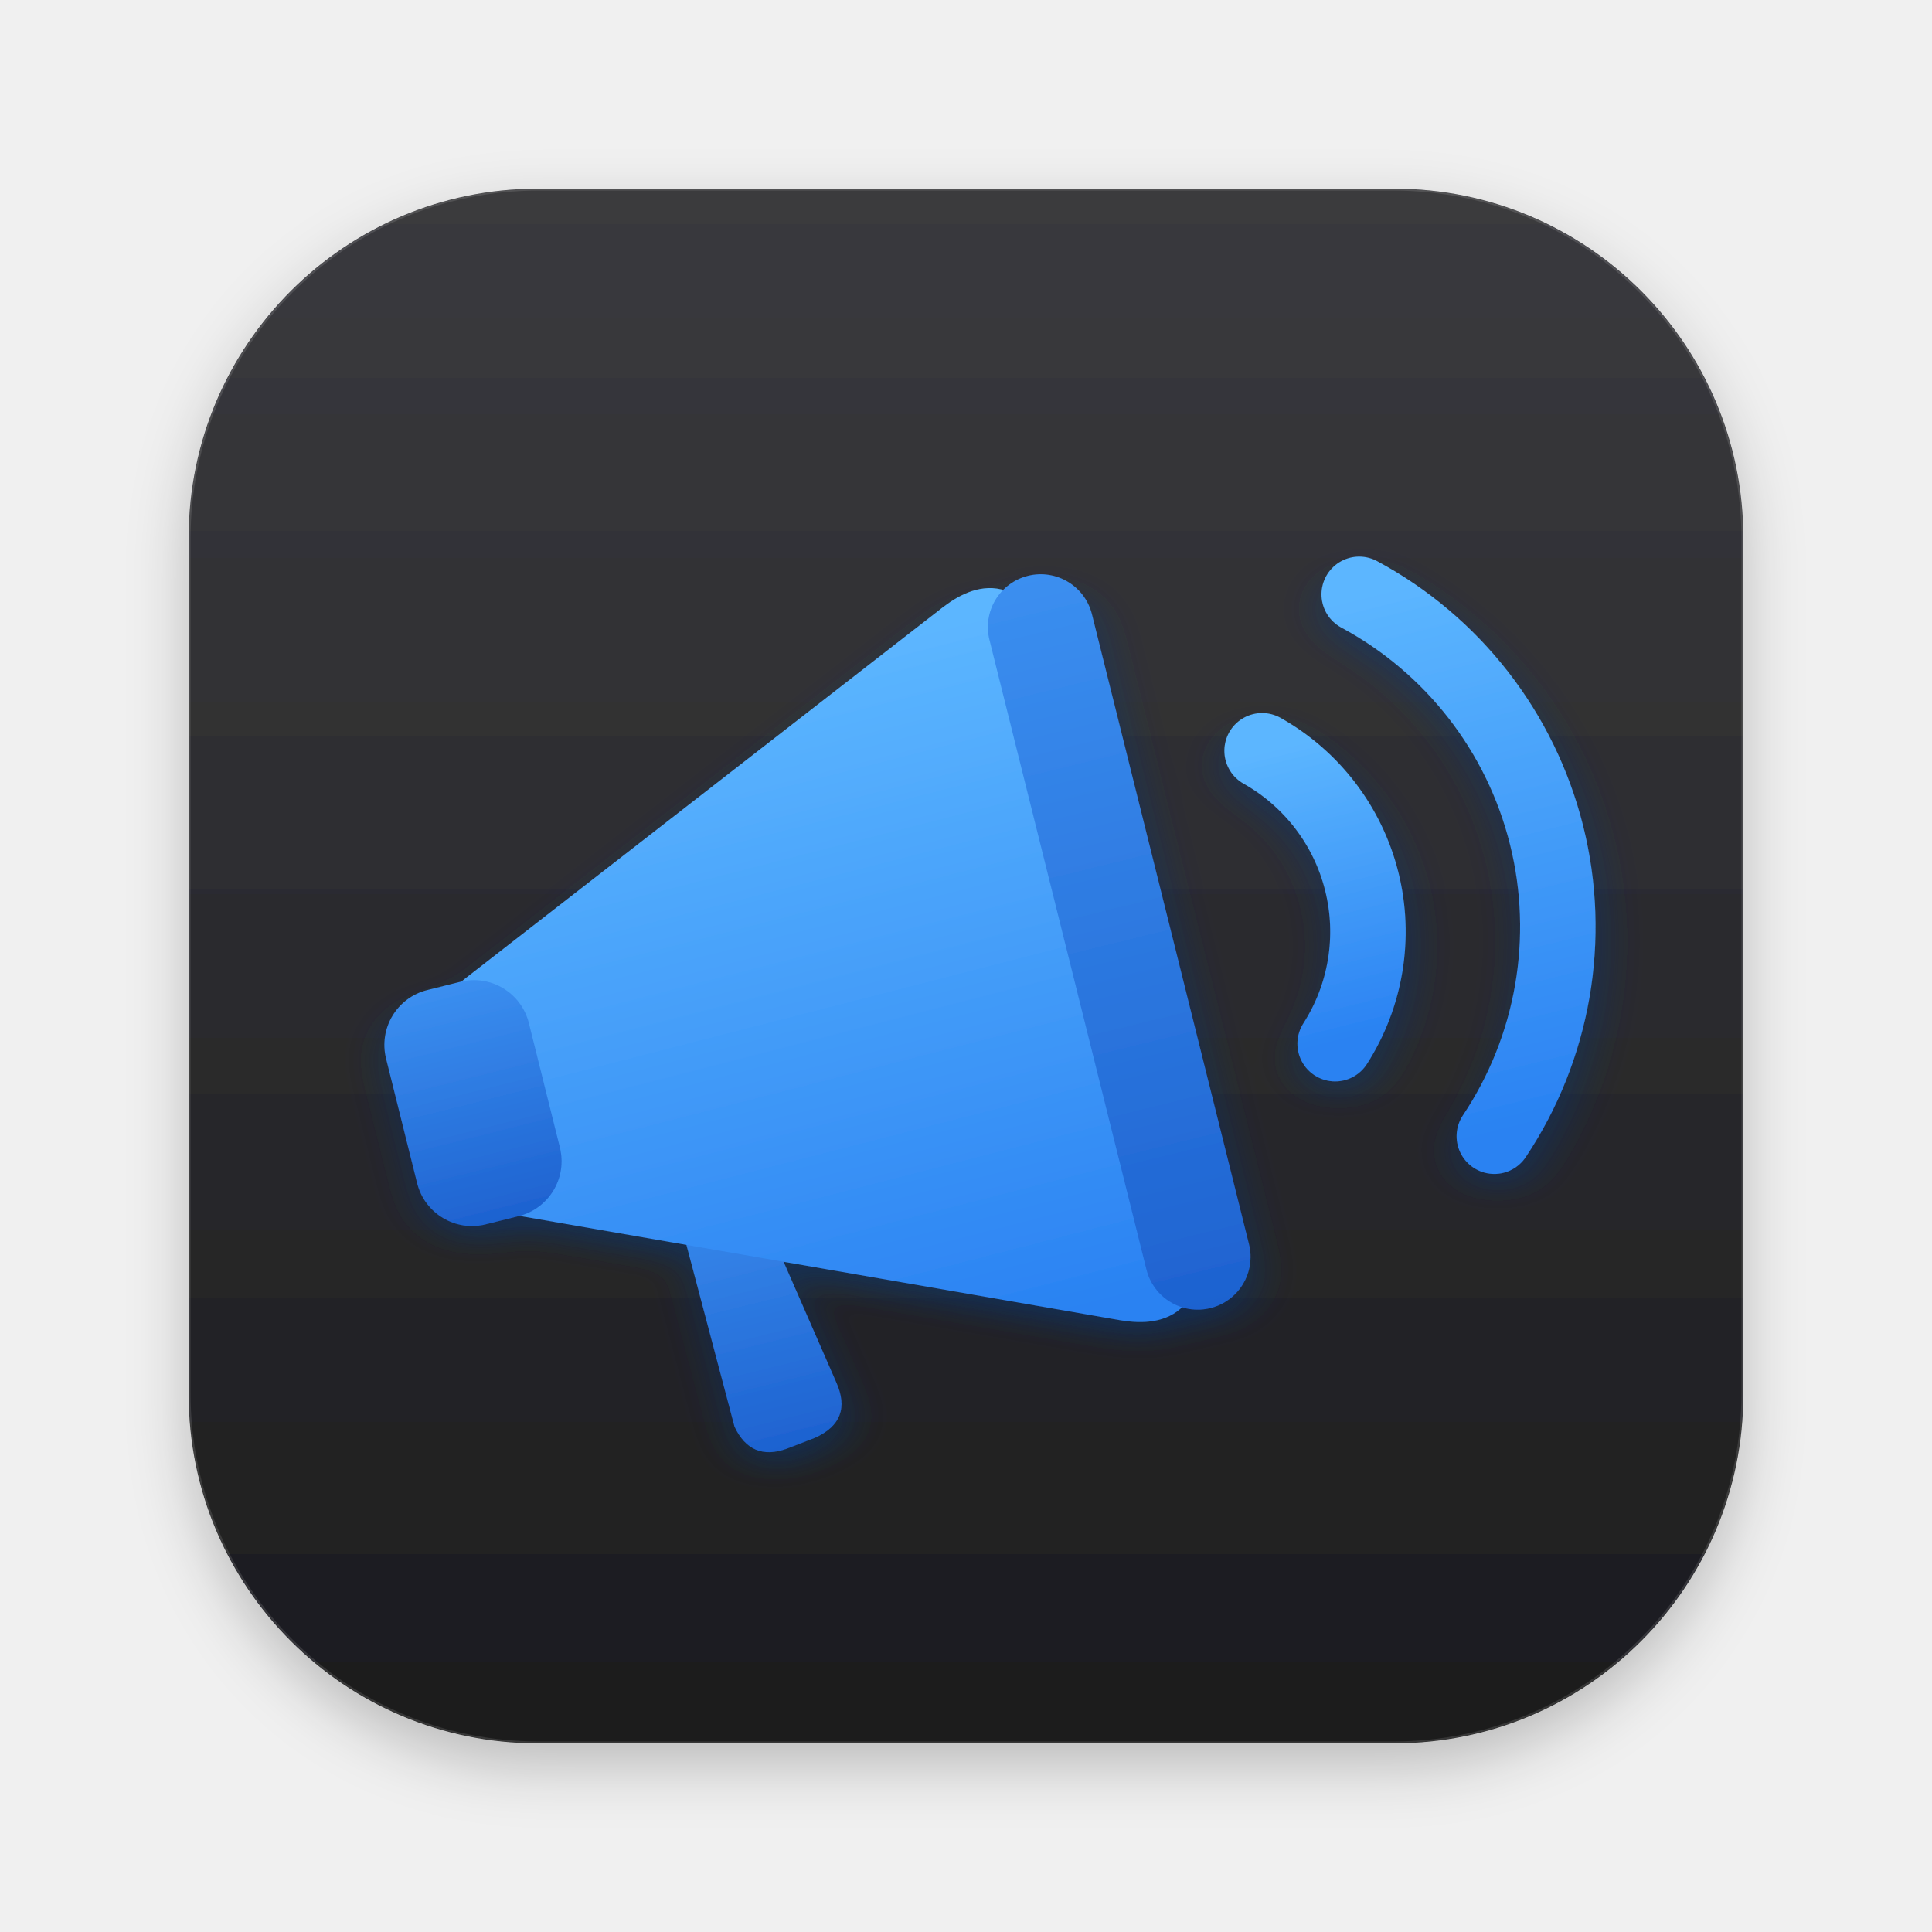
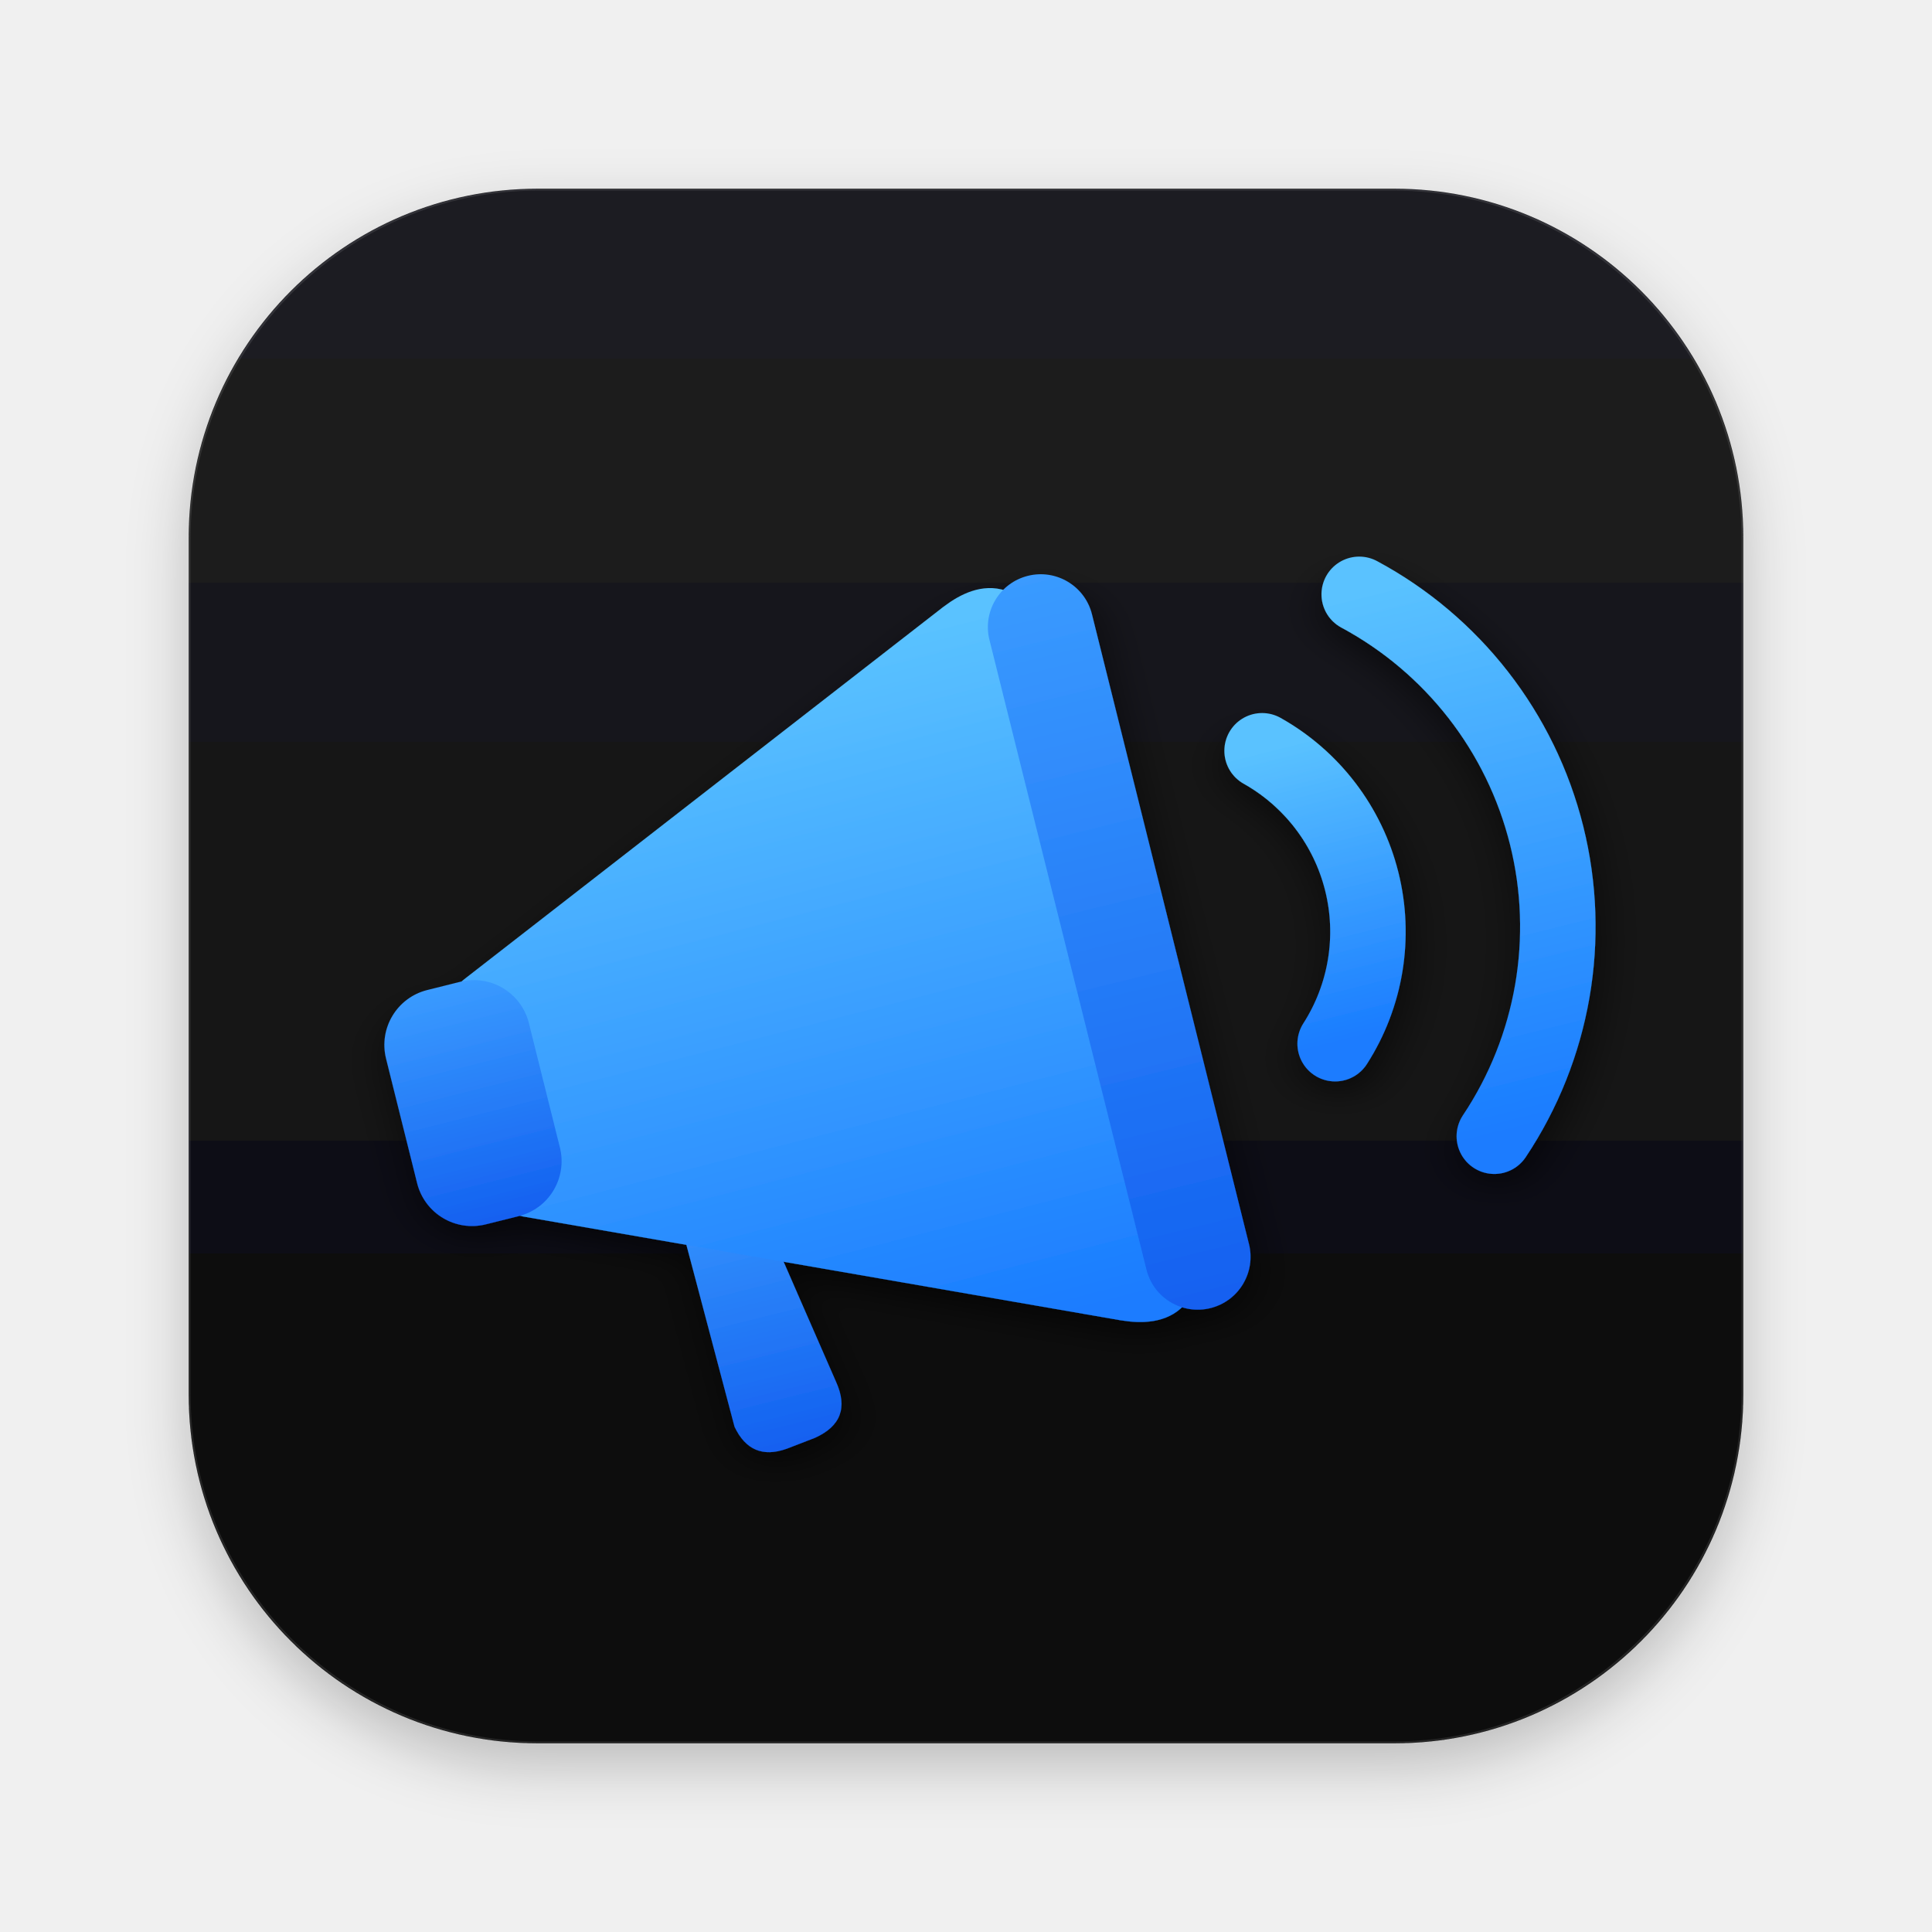
<svg xmlns="http://www.w3.org/2000/svg" width="1024" height="1024" viewBox="0 0 1024 1024">
  <defs>
    <linearGradient id="bg" x1="0" y1="0" x2="0" y2="1">
-       <stop offset="0" stop-color="#3A3A3E" />
-       <stop offset="1" stop-color="#1C1C1E" />
+       <stop offset="0" stop-color="#1F1F22" />
+       <stop offset="1" stop-color="#09090A" />
    </linearGradient>
    <linearGradient id="g" x1="0" y1="0" x2="0" y2="1">
-       <stop offset="0" stop-color="#5CB6FF" />
-       <stop offset="1" stop-color="#2A82F2" />
+       <stop offset="0" stop-color="#5AC2FF" />
+       <stop offset="1" stop-color="#1A7CFF" />
    </linearGradient>
    <linearGradient id="h" x1="0" y1="0" x2="0" y2="1">
-       <stop offset="0" stop-color="#3B8FF0" />
-       <stop offset="1" stop-color="#1E62D0" />
+       <stop offset="0" stop-color="#3A9BFF" />
+       <stop offset="1" stop-color="#1360F0" />
    </linearGradient>
    <filter id="shadow" x="-20%" y="-20%" width="140%" height="140%">
      <feDropShadow dx="0" dy="12" stdDeviation="16" flood-color="#000" flood-opacity="0.22" />
    </filter>
    <filter id="lift" x="-20%" y="-20%" width="140%" height="140%">
-       <feDropShadow dx="0" dy="8" stdDeviation="10" flood-color="#0A3A8A" flood-opacity="0.45" />
+       <feDropShadow dx="0" dy="8" stdDeviation="10" flood-color="#000000" flood-opacity="0.55" />
    </filter>
  </defs>
  <g filter="url(#shadow)">
    <rect x="100" y="100" width="824" height="824" rx="185" fill="url(#bg)" />
  </g>
-   <rect x="100.5" y="100.5" width="823" height="823" rx="185" fill="none" stroke="#FFFFFF" stroke-opacity="0.12" />
+   <rect x="100.5" y="100.5" width="823" height="823" rx="185" fill="none" stroke="#FFFFFF" stroke-opacity="0.10" />
  <g transform="translate(-58 22) rotate(-14 560 500)" filter="url(#lift)">
    <path d="M 392 560 L 430 560 L 452 690 Q 456 712 434 716 L 418 718 Q 398 720 394 700 Z" fill="url(#h)" />
    <path d="M 318 448 L 612 318 Q 640 306 640 336 L 640 664 Q 640 694 612 682 L 318 552 Z" fill="url(#g)" stroke="url(#g)" stroke-width="28" stroke-linejoin="round" />
    <rect x="262" y="436" width="78" height="128" rx="30" fill="url(#h)" />
    <rect x="626" y="300" width="56" height="400" rx="28" fill="url(#h)" />
    <g fill="none" stroke="url(#g)" stroke-width="40" stroke-linecap="round">
      <path d="M 752 420 A 110 110 0 0 1 752 580" />
      <path d="M 822 352 A 200 200 0 0 1 822 648" />
    </g>
  </g>
</svg>
